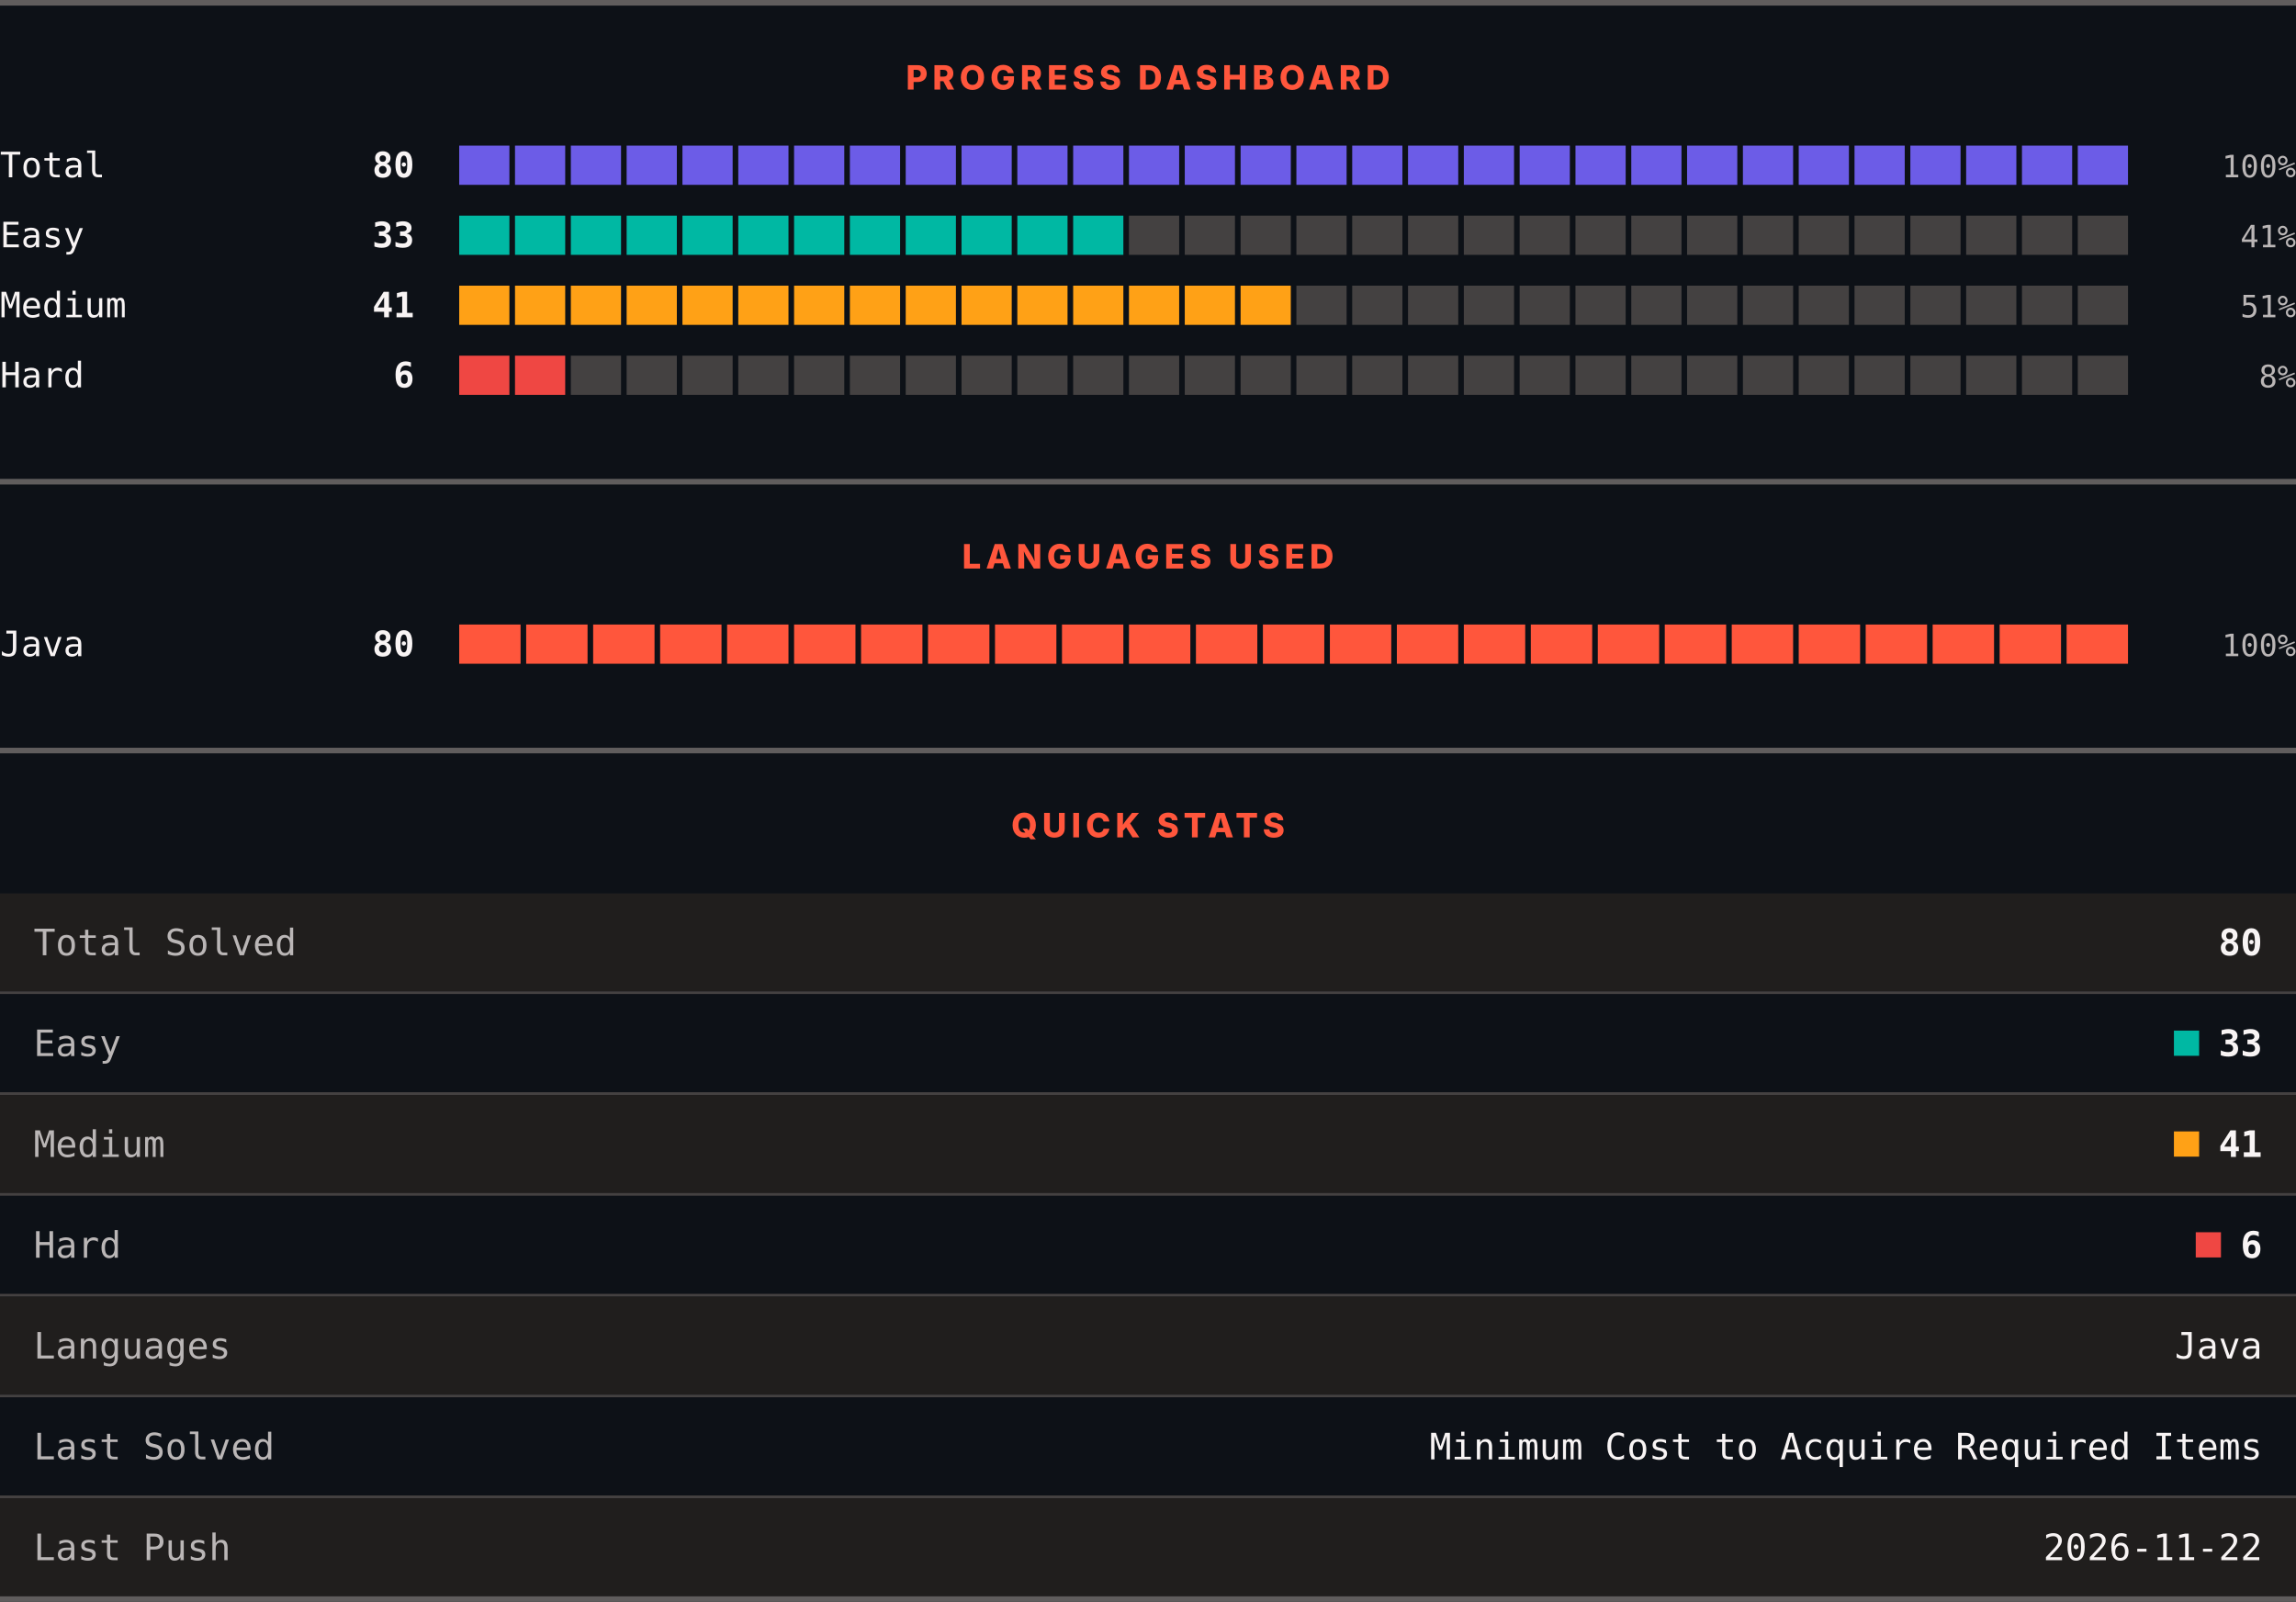
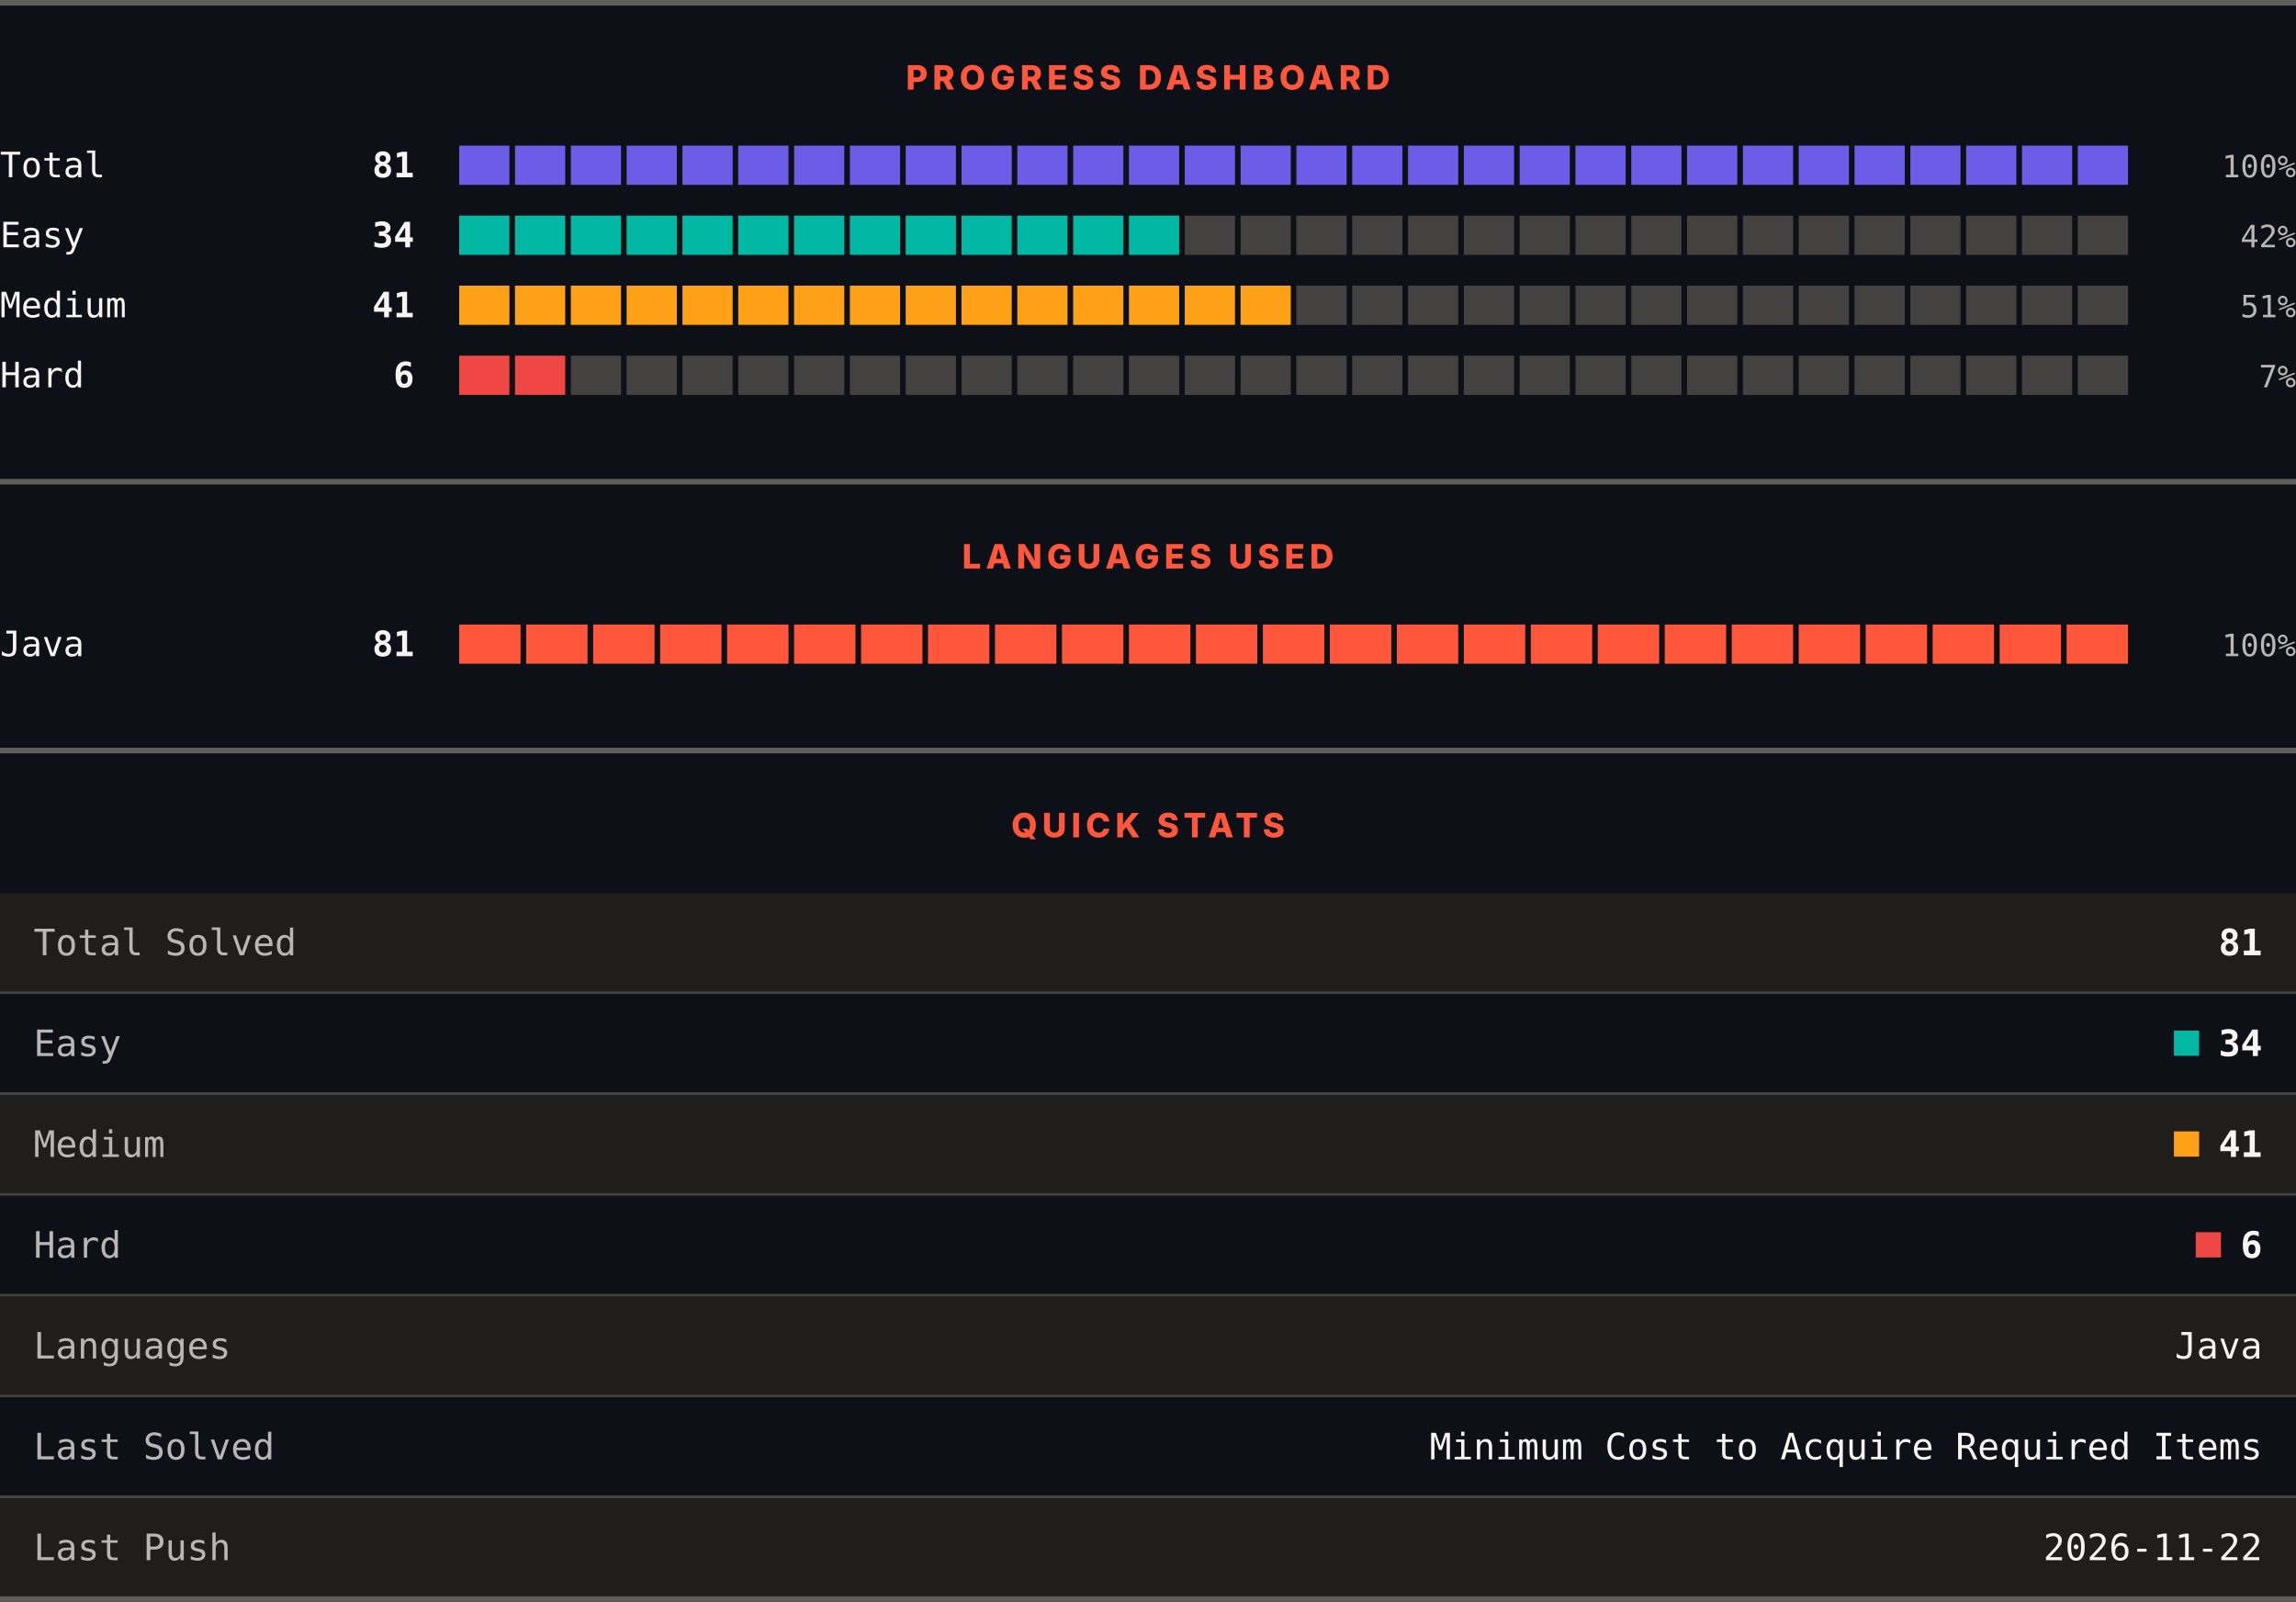
<svg xmlns="http://www.w3.org/2000/svg" width="820" height="572" viewBox="0 0 820 572" role="img" aria-label="LeetCode progress, languages and quick stats">
  <rect width="820" height="572" fill="#0d1117" />
  <rect x="0" y="0" width="820" height="2" fill="#605d5d" />
  <text x="410" y="32" text-anchor="middle" font-family="Archivo, system-ui, -apple-system, Segoe UI, sans-serif" font-size="12" font-weight="800" letter-spacing="1.68" fill="#ff563c">PROGRESS DASHBOARD</text>
  <text x="0" y="63.3" font-family="ui-monospace, SFMono-Regular, Menlo, Consolas, monospace" font-size="12.5" fill="#f8f4f4">Total</text>
-   <text x="148" y="63.3" text-anchor="end" font-family="ui-monospace, SFMono-Regular, Menlo, Consolas, monospace" font-size="12.5" font-weight="700" fill="#f8f4f4">80</text>
+   <text x="148" y="63.3" text-anchor="end" font-family="ui-monospace, SFMono-Regular, Menlo, Consolas, monospace" font-size="12.5" font-weight="700" fill="#f8f4f4">81</text>
  <rect x="164.00" y="52" width="17.93" height="14" fill="#6c5ce7" />
  <rect x="183.93" y="52" width="17.93" height="14" fill="#6c5ce7" />
  <rect x="203.87" y="52" width="17.93" height="14" fill="#6c5ce7" />
  <rect x="223.80" y="52" width="17.93" height="14" fill="#6c5ce7" />
  <rect x="243.73" y="52" width="17.93" height="14" fill="#6c5ce7" />
  <rect x="263.67" y="52" width="17.93" height="14" fill="#6c5ce7" />
  <rect x="283.60" y="52" width="17.93" height="14" fill="#6c5ce7" />
  <rect x="303.53" y="52" width="17.93" height="14" fill="#6c5ce7" />
  <rect x="323.47" y="52" width="17.93" height="14" fill="#6c5ce7" />
  <rect x="343.40" y="52" width="17.93" height="14" fill="#6c5ce7" />
  <rect x="363.33" y="52" width="17.93" height="14" fill="#6c5ce7" />
  <rect x="383.27" y="52" width="17.93" height="14" fill="#6c5ce7" />
  <rect x="403.20" y="52" width="17.93" height="14" fill="#6c5ce7" />
  <rect x="423.13" y="52" width="17.93" height="14" fill="#6c5ce7" />
  <rect x="443.07" y="52" width="17.93" height="14" fill="#6c5ce7" />
  <rect x="463.00" y="52" width="17.93" height="14" fill="#6c5ce7" />
  <rect x="482.93" y="52" width="17.93" height="14" fill="#6c5ce7" />
  <rect x="502.87" y="52" width="17.93" height="14" fill="#6c5ce7" />
  <rect x="522.80" y="52" width="17.93" height="14" fill="#6c5ce7" />
  <rect x="542.73" y="52" width="17.93" height="14" fill="#6c5ce7" />
  <rect x="562.67" y="52" width="17.93" height="14" fill="#6c5ce7" />
  <rect x="582.60" y="52" width="17.93" height="14" fill="#6c5ce7" />
  <rect x="602.53" y="52" width="17.93" height="14" fill="#6c5ce7" />
  <rect x="622.47" y="52" width="17.93" height="14" fill="#6c5ce7" />
  <rect x="642.40" y="52" width="17.93" height="14" fill="#6c5ce7" />
  <rect x="662.33" y="52" width="17.93" height="14" fill="#6c5ce7" />
  <rect x="682.27" y="52" width="17.93" height="14" fill="#6c5ce7" />
  <rect x="702.20" y="52" width="17.93" height="14" fill="#6c5ce7" />
  <rect x="722.13" y="52" width="17.93" height="14" fill="#6c5ce7" />
  <rect x="742.07" y="52" width="17.93" height="14" fill="#6c5ce7" />
  <text x="820" y="63.3" text-anchor="end" font-family="ui-monospace, SFMono-Regular, Menlo, Consolas, monospace" font-size="11" fill="#bab6b6">100%</text>
  <text x="0" y="88.3" font-family="ui-monospace, SFMono-Regular, Menlo, Consolas, monospace" font-size="12.5" fill="#f8f4f4">Easy</text>
-   <text x="148" y="88.3" text-anchor="end" font-family="ui-monospace, SFMono-Regular, Menlo, Consolas, monospace" font-size="12.5" font-weight="700" fill="#f8f4f4">33</text>
+   <text x="148" y="88.3" text-anchor="end" font-family="ui-monospace, SFMono-Regular, Menlo, Consolas, monospace" font-size="12.5" font-weight="700" fill="#f8f4f4">34</text>
  <rect x="164.00" y="77" width="17.93" height="14" fill="#00b8a3" />
  <rect x="183.93" y="77" width="17.93" height="14" fill="#00b8a3" />
  <rect x="203.87" y="77" width="17.93" height="14" fill="#00b8a3" />
  <rect x="223.80" y="77" width="17.93" height="14" fill="#00b8a3" />
  <rect x="243.73" y="77" width="17.93" height="14" fill="#00b8a3" />
  <rect x="263.67" y="77" width="17.93" height="14" fill="#00b8a3" />
  <rect x="283.60" y="77" width="17.93" height="14" fill="#00b8a3" />
  <rect x="303.53" y="77" width="17.93" height="14" fill="#00b8a3" />
  <rect x="323.47" y="77" width="17.93" height="14" fill="#00b8a3" />
  <rect x="343.40" y="77" width="17.93" height="14" fill="#00b8a3" />
  <rect x="363.33" y="77" width="17.93" height="14" fill="#00b8a3" />
  <rect x="383.27" y="77" width="17.93" height="14" fill="#00b8a3" />
-   <rect x="403.20" y="77" width="17.93" height="14" fill="#444141" />
+   <rect x="403.20" y="77" width="17.93" height="14" fill="#00b8a3" />
  <rect x="423.13" y="77" width="17.93" height="14" fill="#444141" />
  <rect x="443.07" y="77" width="17.93" height="14" fill="#444141" />
  <rect x="463.00" y="77" width="17.93" height="14" fill="#444141" />
  <rect x="482.93" y="77" width="17.93" height="14" fill="#444141" />
  <rect x="502.87" y="77" width="17.93" height="14" fill="#444141" />
  <rect x="522.80" y="77" width="17.93" height="14" fill="#444141" />
  <rect x="542.73" y="77" width="17.93" height="14" fill="#444141" />
  <rect x="562.67" y="77" width="17.93" height="14" fill="#444141" />
  <rect x="582.60" y="77" width="17.93" height="14" fill="#444141" />
  <rect x="602.53" y="77" width="17.93" height="14" fill="#444141" />
  <rect x="622.47" y="77" width="17.93" height="14" fill="#444141" />
  <rect x="642.40" y="77" width="17.93" height="14" fill="#444141" />
  <rect x="662.33" y="77" width="17.93" height="14" fill="#444141" />
  <rect x="682.27" y="77" width="17.93" height="14" fill="#444141" />
  <rect x="702.20" y="77" width="17.93" height="14" fill="#444141" />
  <rect x="722.13" y="77" width="17.93" height="14" fill="#444141" />
  <rect x="742.07" y="77" width="17.93" height="14" fill="#444141" />
-   <text x="820" y="88.3" text-anchor="end" font-family="ui-monospace, SFMono-Regular, Menlo, Consolas, monospace" font-size="11" fill="#bab6b6">41%</text>
+   <text x="820" y="88.3" text-anchor="end" font-family="ui-monospace, SFMono-Regular, Menlo, Consolas, monospace" font-size="11" fill="#bab6b6">42%</text>
  <text x="0" y="113.3" font-family="ui-monospace, SFMono-Regular, Menlo, Consolas, monospace" font-size="12.5" fill="#f8f4f4">Medium</text>
  <text x="148" y="113.3" text-anchor="end" font-family="ui-monospace, SFMono-Regular, Menlo, Consolas, monospace" font-size="12.5" font-weight="700" fill="#f8f4f4">41</text>
  <rect x="164.00" y="102" width="17.93" height="14" fill="#ffa116" />
  <rect x="183.93" y="102" width="17.93" height="14" fill="#ffa116" />
  <rect x="203.87" y="102" width="17.93" height="14" fill="#ffa116" />
  <rect x="223.80" y="102" width="17.93" height="14" fill="#ffa116" />
  <rect x="243.73" y="102" width="17.93" height="14" fill="#ffa116" />
  <rect x="263.67" y="102" width="17.93" height="14" fill="#ffa116" />
  <rect x="283.60" y="102" width="17.93" height="14" fill="#ffa116" />
  <rect x="303.53" y="102" width="17.93" height="14" fill="#ffa116" />
  <rect x="323.47" y="102" width="17.93" height="14" fill="#ffa116" />
  <rect x="343.40" y="102" width="17.93" height="14" fill="#ffa116" />
  <rect x="363.33" y="102" width="17.93" height="14" fill="#ffa116" />
  <rect x="383.27" y="102" width="17.93" height="14" fill="#ffa116" />
  <rect x="403.20" y="102" width="17.93" height="14" fill="#ffa116" />
  <rect x="423.13" y="102" width="17.93" height="14" fill="#ffa116" />
  <rect x="443.07" y="102" width="17.93" height="14" fill="#ffa116" />
  <rect x="463.00" y="102" width="17.93" height="14" fill="#444141" />
  <rect x="482.93" y="102" width="17.93" height="14" fill="#444141" />
  <rect x="502.87" y="102" width="17.93" height="14" fill="#444141" />
  <rect x="522.80" y="102" width="17.93" height="14" fill="#444141" />
  <rect x="542.73" y="102" width="17.93" height="14" fill="#444141" />
  <rect x="562.67" y="102" width="17.93" height="14" fill="#444141" />
  <rect x="582.60" y="102" width="17.93" height="14" fill="#444141" />
  <rect x="602.53" y="102" width="17.93" height="14" fill="#444141" />
  <rect x="622.47" y="102" width="17.93" height="14" fill="#444141" />
  <rect x="642.40" y="102" width="17.93" height="14" fill="#444141" />
  <rect x="662.33" y="102" width="17.93" height="14" fill="#444141" />
  <rect x="682.27" y="102" width="17.93" height="14" fill="#444141" />
  <rect x="702.20" y="102" width="17.93" height="14" fill="#444141" />
  <rect x="722.13" y="102" width="17.93" height="14" fill="#444141" />
  <rect x="742.07" y="102" width="17.93" height="14" fill="#444141" />
  <text x="820" y="113.3" text-anchor="end" font-family="ui-monospace, SFMono-Regular, Menlo, Consolas, monospace" font-size="11" fill="#bab6b6">51%</text>
  <text x="0" y="138.3" font-family="ui-monospace, SFMono-Regular, Menlo, Consolas, monospace" font-size="12.5" fill="#f8f4f4">Hard</text>
  <text x="148" y="138.3" text-anchor="end" font-family="ui-monospace, SFMono-Regular, Menlo, Consolas, monospace" font-size="12.5" font-weight="700" fill="#f8f4f4">6</text>
  <rect x="164.00" y="127" width="17.93" height="14" fill="#ef4743" />
  <rect x="183.93" y="127" width="17.93" height="14" fill="#ef4743" />
  <rect x="203.87" y="127" width="17.93" height="14" fill="#444141" />
  <rect x="223.80" y="127" width="17.93" height="14" fill="#444141" />
  <rect x="243.73" y="127" width="17.93" height="14" fill="#444141" />
  <rect x="263.67" y="127" width="17.93" height="14" fill="#444141" />
  <rect x="283.60" y="127" width="17.93" height="14" fill="#444141" />
  <rect x="303.53" y="127" width="17.93" height="14" fill="#444141" />
  <rect x="323.47" y="127" width="17.93" height="14" fill="#444141" />
  <rect x="343.40" y="127" width="17.93" height="14" fill="#444141" />
  <rect x="363.33" y="127" width="17.93" height="14" fill="#444141" />
  <rect x="383.27" y="127" width="17.93" height="14" fill="#444141" />
  <rect x="403.20" y="127" width="17.93" height="14" fill="#444141" />
  <rect x="423.13" y="127" width="17.93" height="14" fill="#444141" />
  <rect x="443.07" y="127" width="17.93" height="14" fill="#444141" />
  <rect x="463.00" y="127" width="17.93" height="14" fill="#444141" />
  <rect x="482.93" y="127" width="17.93" height="14" fill="#444141" />
  <rect x="502.87" y="127" width="17.93" height="14" fill="#444141" />
  <rect x="522.80" y="127" width="17.93" height="14" fill="#444141" />
  <rect x="542.73" y="127" width="17.93" height="14" fill="#444141" />
  <rect x="562.67" y="127" width="17.93" height="14" fill="#444141" />
  <rect x="582.60" y="127" width="17.93" height="14" fill="#444141" />
  <rect x="602.53" y="127" width="17.93" height="14" fill="#444141" />
  <rect x="622.47" y="127" width="17.93" height="14" fill="#444141" />
  <rect x="642.40" y="127" width="17.93" height="14" fill="#444141" />
  <rect x="662.33" y="127" width="17.93" height="14" fill="#444141" />
  <rect x="682.27" y="127" width="17.93" height="14" fill="#444141" />
  <rect x="702.20" y="127" width="17.93" height="14" fill="#444141" />
  <rect x="722.13" y="127" width="17.93" height="14" fill="#444141" />
  <rect x="742.07" y="127" width="17.93" height="14" fill="#444141" />
-   <text x="820" y="138.3" text-anchor="end" font-family="ui-monospace, SFMono-Regular, Menlo, Consolas, monospace" font-size="11" fill="#bab6b6">8%</text>
+   <text x="820" y="138.3" text-anchor="end" font-family="ui-monospace, SFMono-Regular, Menlo, Consolas, monospace" font-size="11" fill="#bab6b6">7%</text>
  <rect x="0" y="171" width="820" height="2" fill="#605d5d" />
  <text x="410" y="203" text-anchor="middle" font-family="Archivo, system-ui, -apple-system, Segoe UI, sans-serif" font-size="12" font-weight="800" letter-spacing="1.68" fill="#ff563c">LANGUAGES USED</text>
  <text x="0" y="234.3" font-family="ui-monospace, SFMono-Regular, Menlo, Consolas, monospace" font-size="12.5" fill="#f8f4f4">Java</text>
-   <text x="148" y="234.3" text-anchor="end" font-family="ui-monospace, SFMono-Regular, Menlo, Consolas, monospace" font-size="12.5" font-weight="700" fill="#f8f4f4">80</text>
+   <text x="148" y="234.3" text-anchor="end" font-family="ui-monospace, SFMono-Regular, Menlo, Consolas, monospace" font-size="12.5" font-weight="700" fill="#f8f4f4">81</text>
  <rect x="164.00" y="223" width="21.92" height="14" fill="#ff563c" />
  <rect x="187.92" y="223" width="21.92" height="14" fill="#ff563c" />
  <rect x="211.84" y="223" width="21.92" height="14" fill="#ff563c" />
  <rect x="235.76" y="223" width="21.92" height="14" fill="#ff563c" />
  <rect x="259.68" y="223" width="21.92" height="14" fill="#ff563c" />
  <rect x="283.60" y="223" width="21.92" height="14" fill="#ff563c" />
  <rect x="307.52" y="223" width="21.92" height="14" fill="#ff563c" />
  <rect x="331.44" y="223" width="21.92" height="14" fill="#ff563c" />
  <rect x="355.36" y="223" width="21.92" height="14" fill="#ff563c" />
  <rect x="379.28" y="223" width="21.92" height="14" fill="#ff563c" />
  <rect x="403.20" y="223" width="21.92" height="14" fill="#ff563c" />
  <rect x="427.12" y="223" width="21.92" height="14" fill="#ff563c" />
  <rect x="451.04" y="223" width="21.92" height="14" fill="#ff563c" />
  <rect x="474.96" y="223" width="21.92" height="14" fill="#ff563c" />
  <rect x="498.88" y="223" width="21.92" height="14" fill="#ff563c" />
  <rect x="522.80" y="223" width="21.92" height="14" fill="#ff563c" />
  <rect x="546.72" y="223" width="21.92" height="14" fill="#ff563c" />
  <rect x="570.64" y="223" width="21.92" height="14" fill="#ff563c" />
  <rect x="594.56" y="223" width="21.92" height="14" fill="#ff563c" />
  <rect x="618.48" y="223" width="21.92" height="14" fill="#ff563c" />
  <rect x="642.40" y="223" width="21.92" height="14" fill="#ff563c" />
  <rect x="666.32" y="223" width="21.92" height="14" fill="#ff563c" />
  <rect x="690.24" y="223" width="21.92" height="14" fill="#ff563c" />
  <rect x="714.16" y="223" width="21.92" height="14" fill="#ff563c" />
  <rect x="738.08" y="223" width="21.92" height="14" fill="#ff563c" />
  <text x="820" y="234.3" text-anchor="end" font-family="ui-monospace, SFMono-Regular, Menlo, Consolas, monospace" font-size="11" fill="#bab6b6">100%</text>
  <rect x="0" y="267" width="820" height="2" fill="#605d5d" />
  <text x="410" y="299" text-anchor="middle" font-family="Archivo, system-ui, -apple-system, Segoe UI, sans-serif" font-size="12" font-weight="800" letter-spacing="1.68" fill="#ff563c">QUICK STATS</text>
  <rect x="0" y="319" width="820" height="35" fill="#201e1d" />
  <text x="12" y="341.1" font-family="ui-monospace, SFMono-Regular, Menlo, Consolas, monospace" font-size="13" fill="#bab6b6">Total Solved</text>
-   <text x="808" y="341.1" text-anchor="end" font-family="ui-monospace, SFMono-Regular, Menlo, Consolas, monospace" font-size="13" font-weight="700" fill="#f8f4f4">80</text>
+   <text x="808" y="341.1" text-anchor="end" font-family="ui-monospace, SFMono-Regular, Menlo, Consolas, monospace" font-size="13" font-weight="700" fill="#f8f4f4">81</text>
  <rect x="0" y="354" width="820" height="1" fill="#444141" />
  <rect x="0" y="355" width="820" height="35" fill="#0d1117" />
  <text x="12" y="377.1" font-family="ui-monospace, SFMono-Regular, Menlo, Consolas, monospace" font-size="13" fill="#bab6b6">Easy</text>
  <rect x="776.4" y="368" width="9" height="9" fill="#00b8a3" />
-   <text x="808" y="377.1" text-anchor="end" font-family="ui-monospace, SFMono-Regular, Menlo, Consolas, monospace" font-size="13" font-weight="700" fill="#f8f4f4">33</text>
+   <text x="808" y="377.1" text-anchor="end" font-family="ui-monospace, SFMono-Regular, Menlo, Consolas, monospace" font-size="13" font-weight="700" fill="#f8f4f4">34</text>
  <rect x="0" y="390" width="820" height="1" fill="#444141" />
  <rect x="0" y="391" width="820" height="35" fill="#201e1d" />
  <text x="12" y="413.1" font-family="ui-monospace, SFMono-Regular, Menlo, Consolas, monospace" font-size="13" fill="#bab6b6">Medium</text>
  <rect x="776.4" y="404" width="9" height="9" fill="#ffa116" />
  <text x="808" y="413.1" text-anchor="end" font-family="ui-monospace, SFMono-Regular, Menlo, Consolas, monospace" font-size="13" font-weight="700" fill="#f8f4f4">41</text>
  <rect x="0" y="426" width="820" height="1" fill="#444141" />
  <rect x="0" y="427" width="820" height="35" fill="#0d1117" />
  <text x="12" y="449.1" font-family="ui-monospace, SFMono-Regular, Menlo, Consolas, monospace" font-size="13" fill="#bab6b6">Hard</text>
  <rect x="784.2" y="440" width="9" height="9" fill="#ef4743" />
  <text x="808" y="449.1" text-anchor="end" font-family="ui-monospace, SFMono-Regular, Menlo, Consolas, monospace" font-size="13" font-weight="700" fill="#f8f4f4">6</text>
  <rect x="0" y="462" width="820" height="1" fill="#444141" />
  <rect x="0" y="463" width="820" height="35" fill="#201e1d" />
  <text x="12" y="485.1" font-family="ui-monospace, SFMono-Regular, Menlo, Consolas, monospace" font-size="13" fill="#bab6b6">Languages</text>
  <text x="808" y="485.1" text-anchor="end" font-family="ui-monospace, SFMono-Regular, Menlo, Consolas, monospace" font-size="13" fill="#f8f4f4">Java</text>
  <rect x="0" y="498" width="820" height="1" fill="#444141" />
  <rect x="0" y="499" width="820" height="35" fill="#0d1117" />
  <text x="12" y="521.1" font-family="ui-monospace, SFMono-Regular, Menlo, Consolas, monospace" font-size="13" fill="#bab6b6">Last Solved</text>
  <text x="808" y="521.1" text-anchor="end" font-family="ui-monospace, SFMono-Regular, Menlo, Consolas, monospace" font-size="13" fill="#f8f4f4">Minimum Cost to Acquire Required Items</text>
  <rect x="0" y="534" width="820" height="1" fill="#444141" />
  <rect x="0" y="535" width="820" height="35" fill="#201e1d" />
  <text x="12" y="557.1" font-family="ui-monospace, SFMono-Regular, Menlo, Consolas, monospace" font-size="13" fill="#bab6b6">Last Push</text>
  <text x="808" y="557.1" text-anchor="end" font-family="ui-monospace, SFMono-Regular, Menlo, Consolas, monospace" font-size="13" fill="#f8f4f4">2026-11-22</text>
  <rect x="0" y="570" width="820" height="2" fill="#605d5d" />
</svg>
